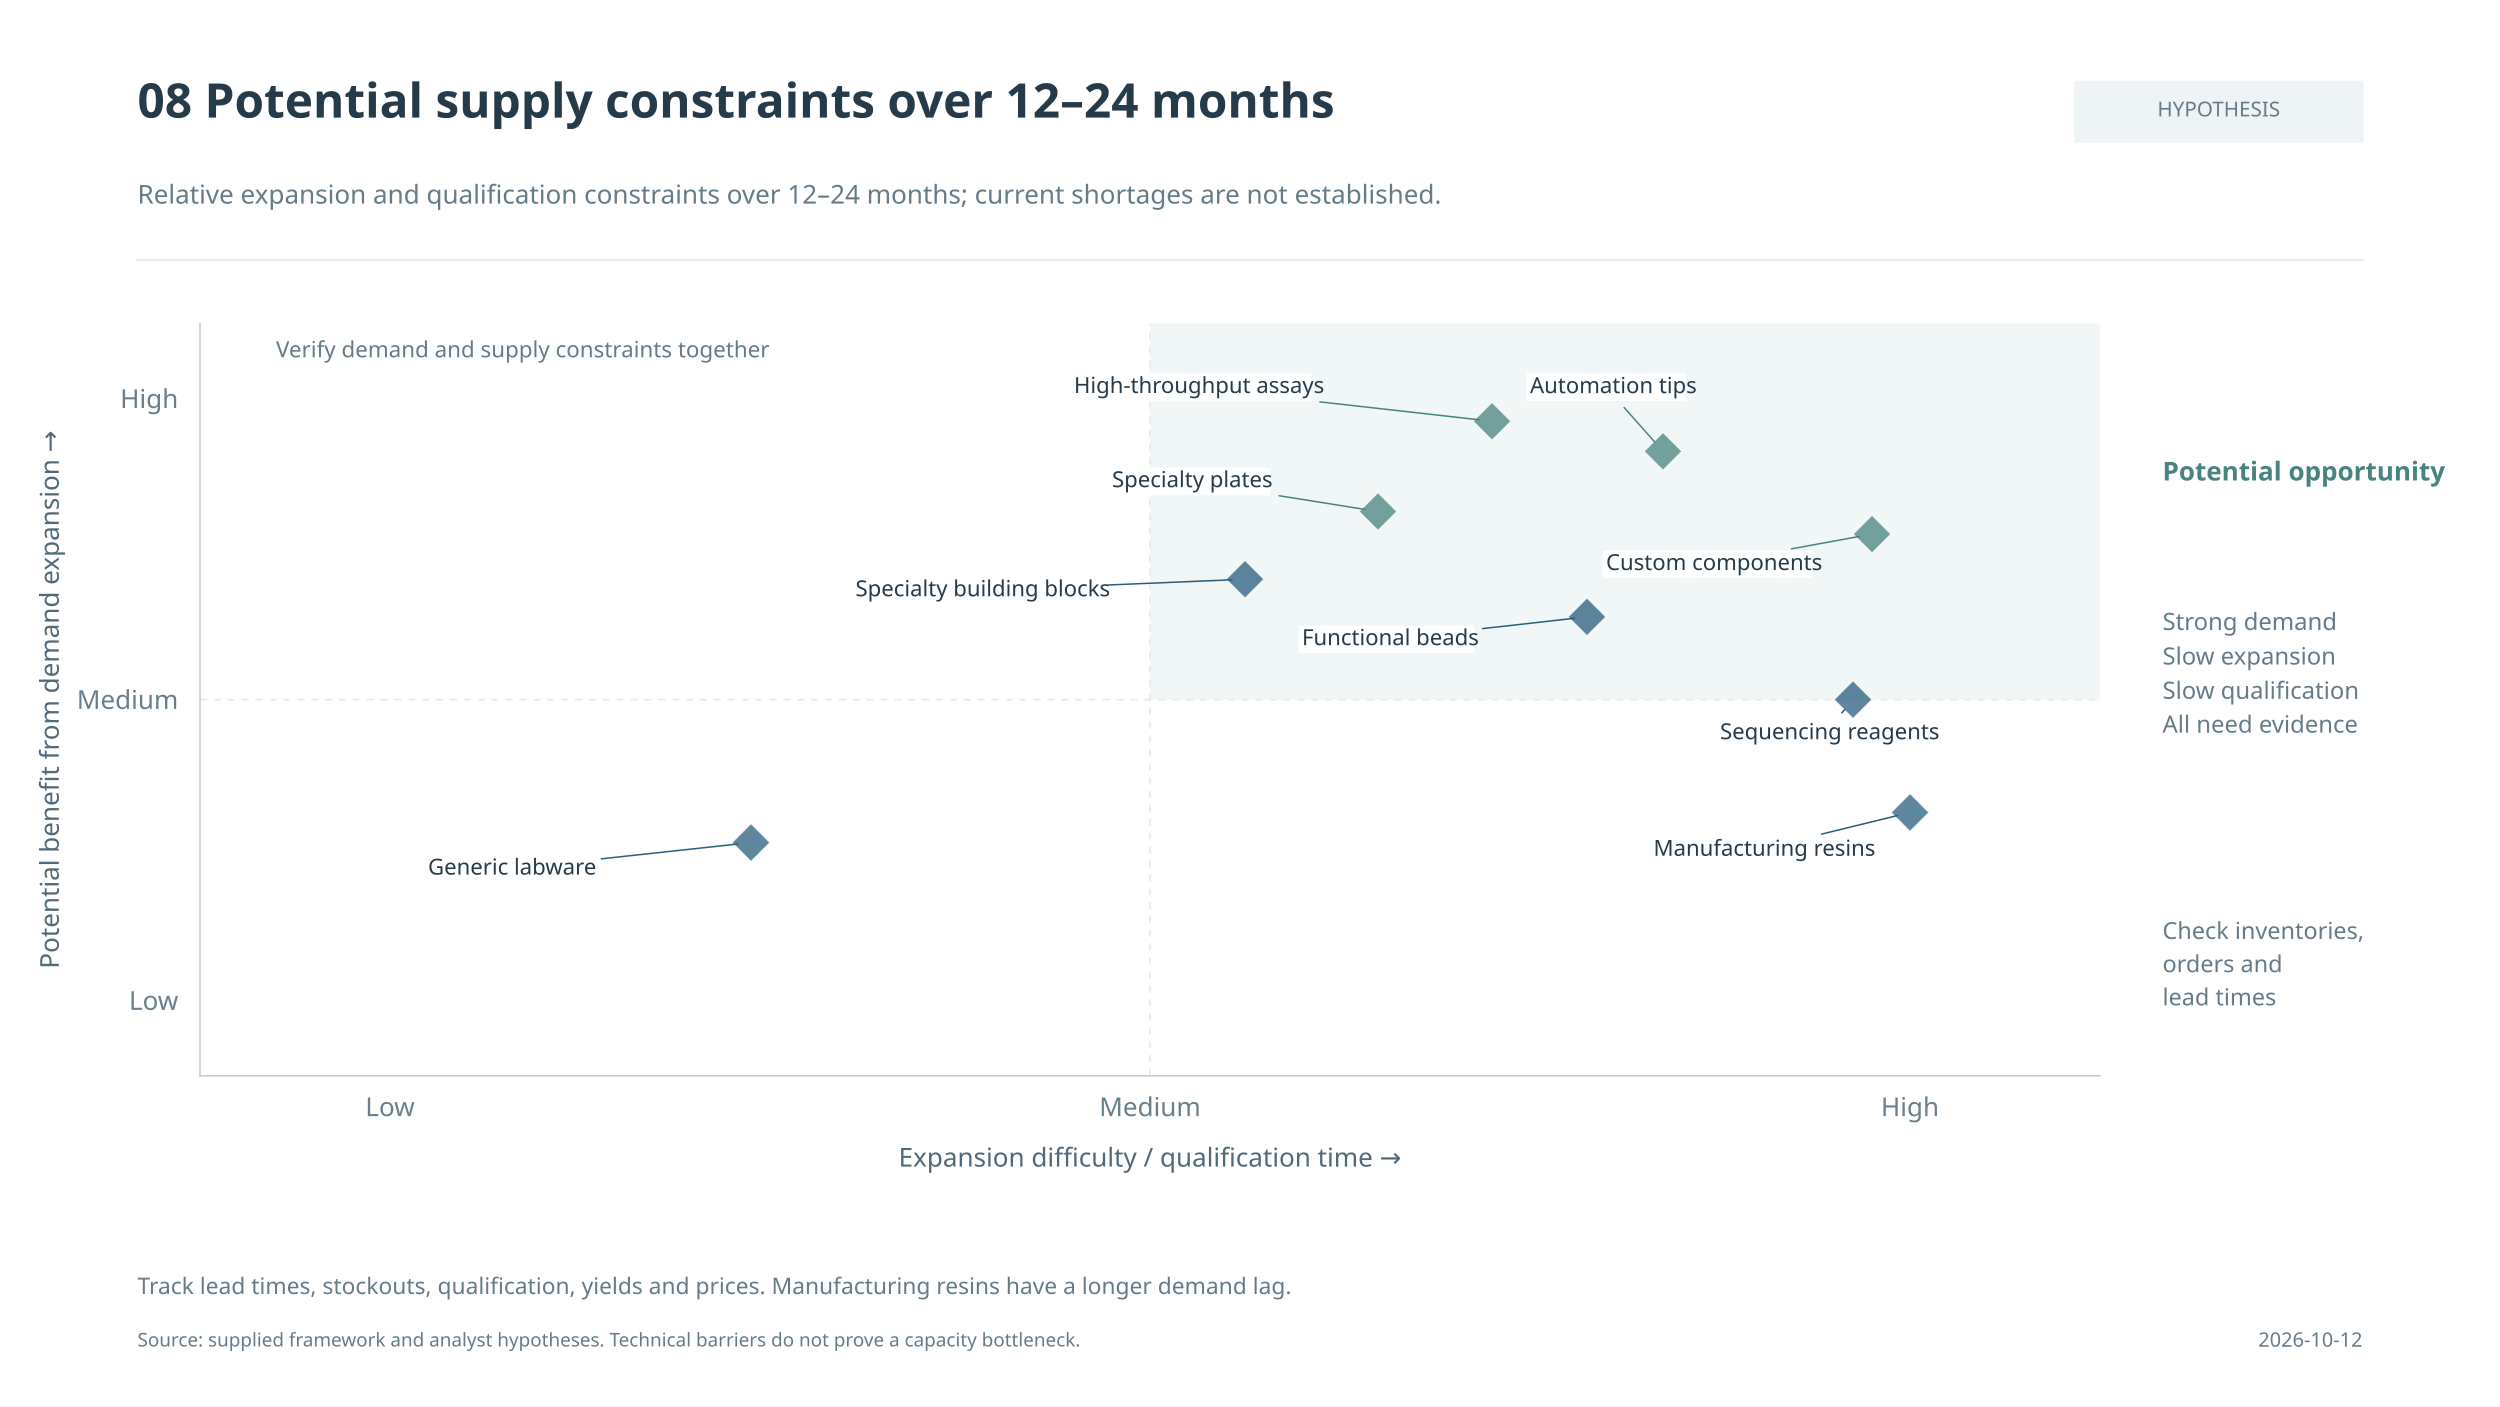
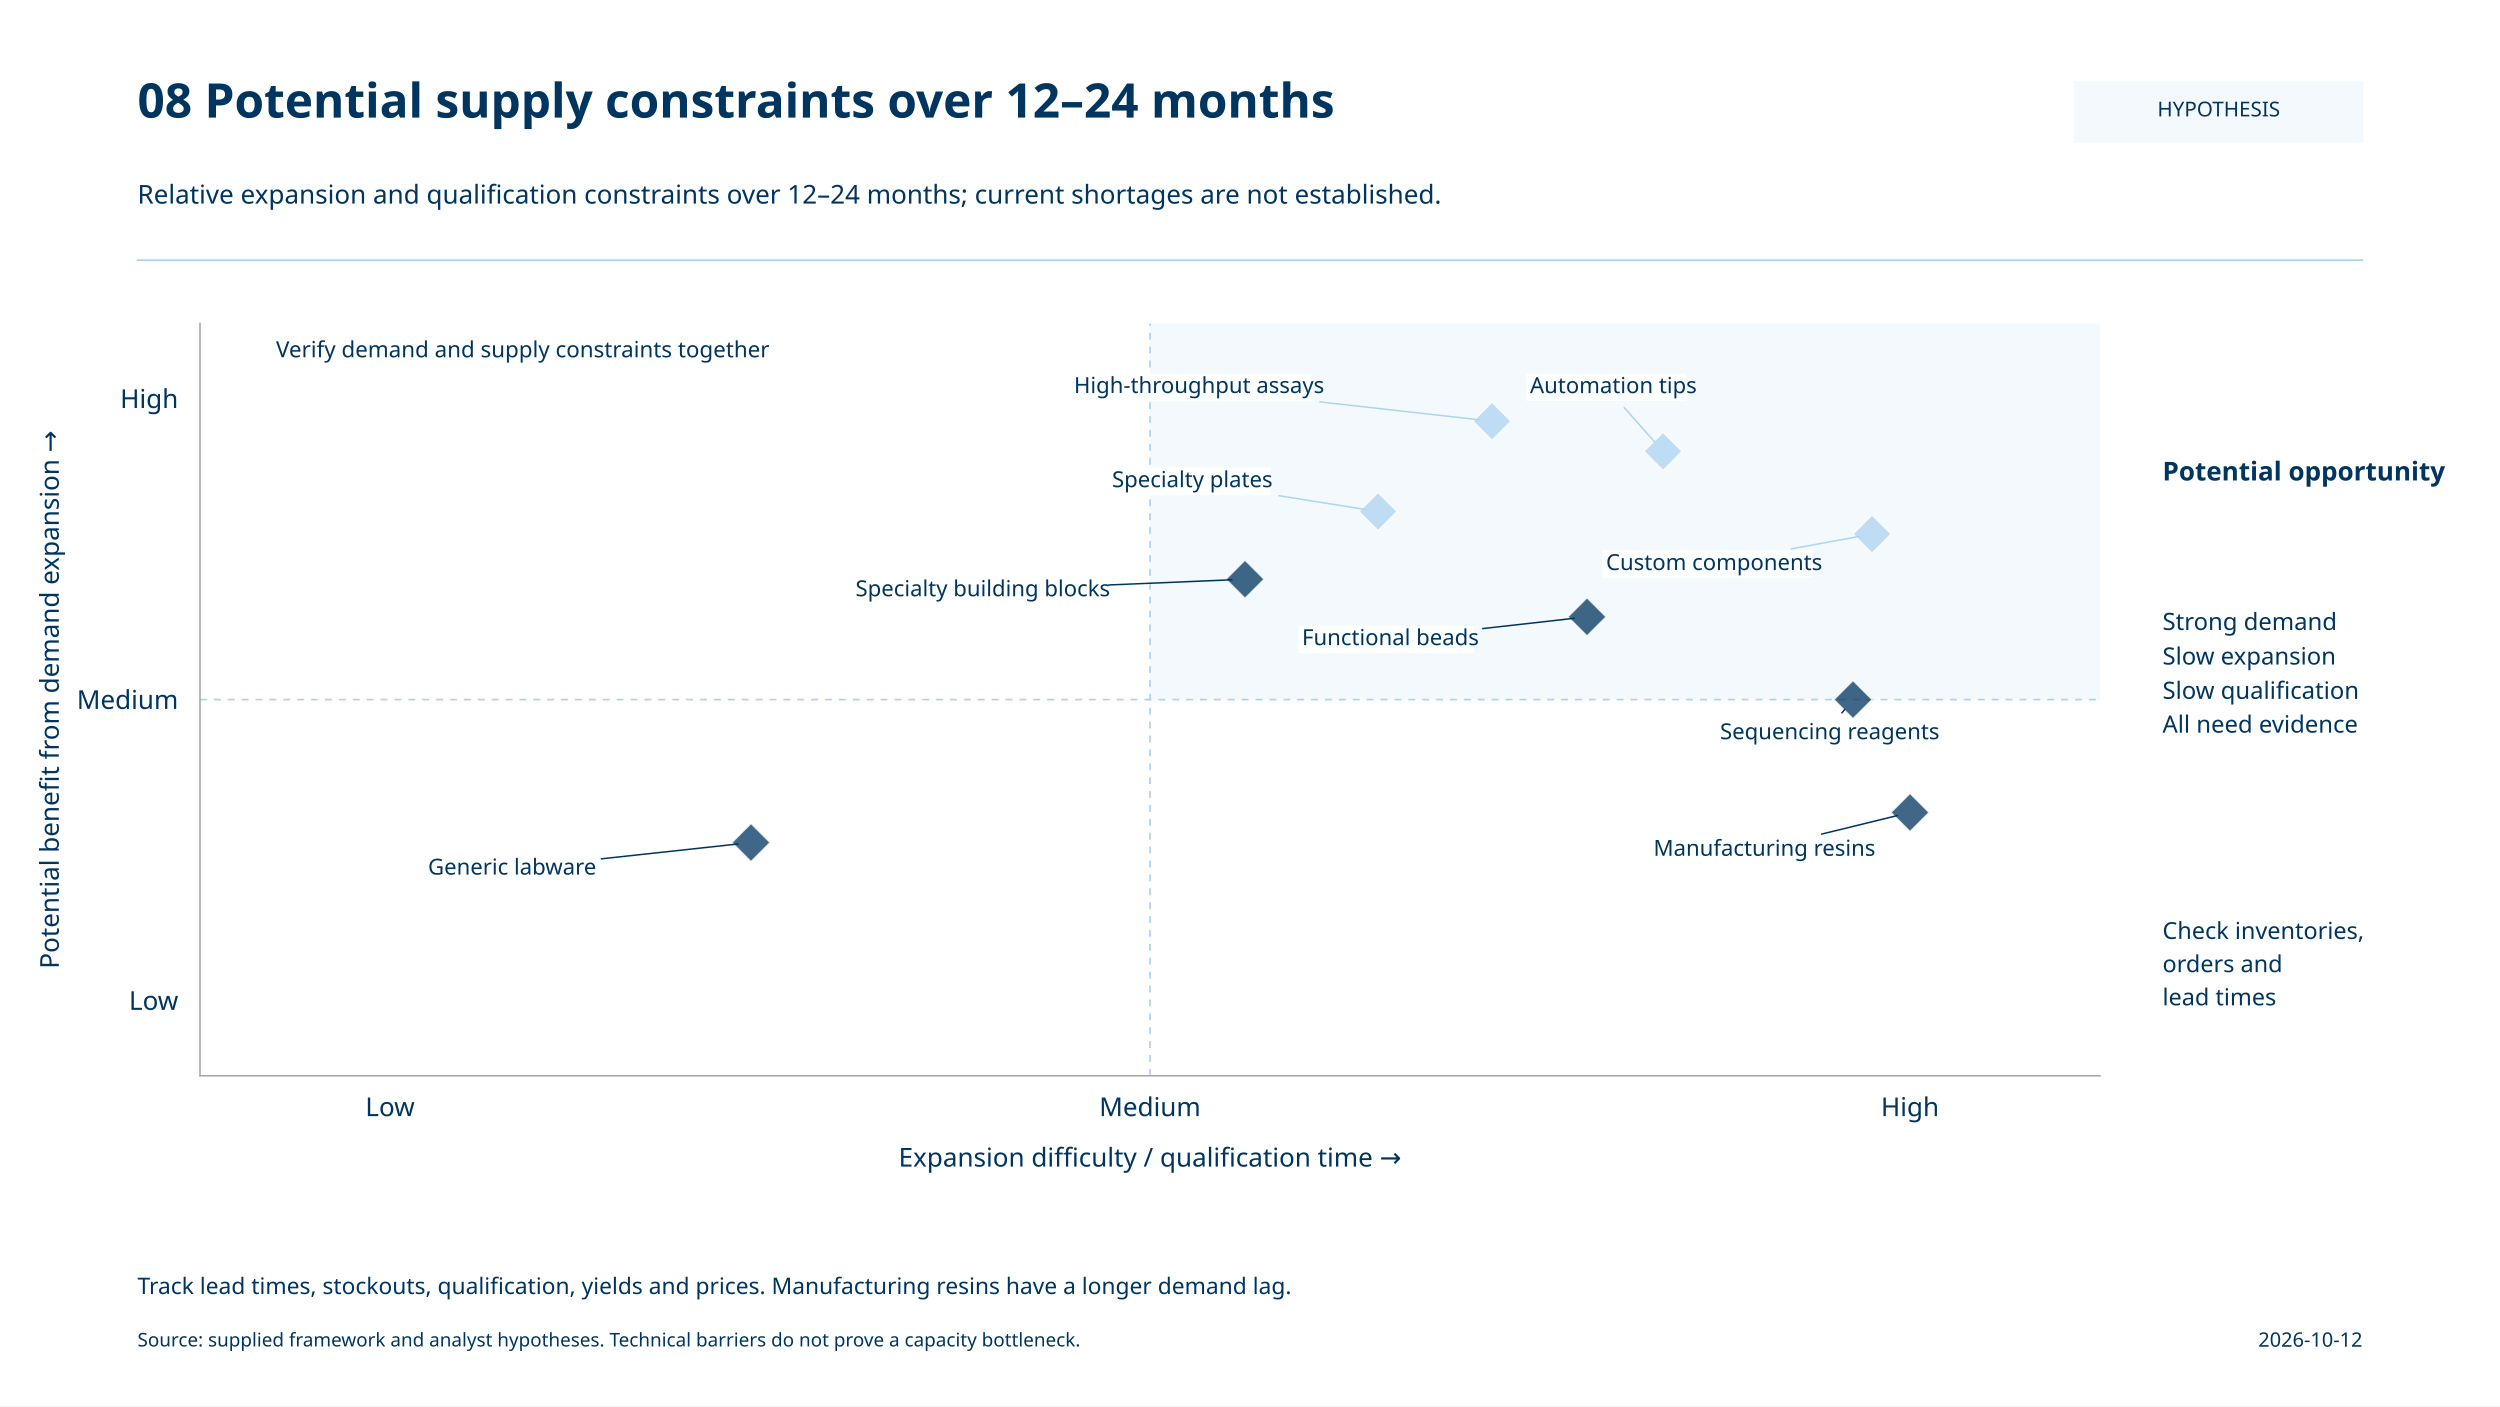
<svg xmlns="http://www.w3.org/2000/svg" xmlns:xlink="http://www.w3.org/1999/xlink" width="1152pt" height="648pt" viewBox="0 0 1152 648" version="1.1">
  <defs>
    <style type="text/css">*{stroke-linejoin: round; stroke-linecap: butt}</style>
  </defs>
  <g id="figure_1">
    <g id="patch_1">
      <path d="M 0 648  L 1152 648  L 1152 0  L 0 0  z " style="fill: #ffffff" />
    </g>
    <g id="patch_2">
-       <path d="M 956.16 65.448  L 1088.64 65.448  L 1088.64 37.584  L 956.16 37.584  z " style="fill: #eef3f5; stroke: #eef3f5; stroke-width: 0.7; stroke-linejoin: miter" />
+       <path d="M 956.16 65.448  L 1088.64 65.448  L 1088.64 37.584  L 956.16 37.584  z " style="fill: #F4F9FD; stroke: #F4F9FD; stroke-width: 0.7; stroke-linejoin: miter" />
    </g>
    <g id="axes_1">
      <g id="patch_3">
        <path d="M 92.16 495.72  L 967.68 495.72  L 967.68 149.04  L 92.16 149.04  z " style="fill: #ffffff" />
      </g>
      <g id="patch_4">
-         <path d="M 529.92 322.38  L 967.68 322.38  L 967.68 149.04  L 529.92 149.04  z " clip-path="url(#p7e44cdf704)" style="fill: #f1f7f6" />
+         <path d="M 529.92 322.38  L 967.68 322.38  L 967.68 149.04  L 529.92 149.04  z " clip-path="url(#p7e44cdf704)" style="fill: #F4F9FD" />
      </g>
      <g id="matplotlib.axis_1">
        <g id="xtick_1">
          <g id="line2d_1" />
          <g id="text_1">
-             <text style="font-size: 12px; font-family: 'Arial Unicode MS'; text-anchor: middle; fill: #6a7f8b" x="179.712" y="514.309" transform="rotate(-0 179.712 514.3094)">Low</text>
+             <text style="font-size: 12px; font-family: 'Arial Unicode MS'; text-anchor: middle; fill: #00355F" x="179.712" y="514.309" transform="rotate(-0 179.712 514.3094)">Low</text>
          </g>
        </g>
        <g id="xtick_2">
          <g id="line2d_2" />
          <g id="text_2">
-             <text style="font-size: 12px; font-family: 'Arial Unicode MS'; text-anchor: middle; fill: #6a7f8b" x="529.92" y="514.309" transform="rotate(-0 529.92 514.3094)">Medium</text>
+             <text style="font-size: 12px; font-family: 'Arial Unicode MS'; text-anchor: middle; fill: #00355F" x="529.92" y="514.309" transform="rotate(-0 529.92 514.3094)">Medium</text>
          </g>
        </g>
        <g id="xtick_3">
          <g id="line2d_3" />
          <g id="text_3">
-             <text style="font-size: 12px; font-family: 'Arial Unicode MS'; text-anchor: middle; fill: #6a7f8b" x="880.128" y="514.309" transform="rotate(-0 880.128 514.3094)">High</text>
+             <text style="font-size: 12px; font-family: 'Arial Unicode MS'; text-anchor: middle; fill: #00355F" x="880.128" y="514.309" transform="rotate(-0 880.128 514.3094)">High</text>
          </g>
        </g>
        <g id="text_4">
-           <text style="font-size: 12px; font-family: 'Arial Unicode MS'; text-anchor: middle; fill: #526977" x="529.92" y="537.565" transform="rotate(-0 529.92 537.565)">Expansion difficulty / qualification time →</text>
+           <text style="font-size: 12px; font-family: 'Arial Unicode MS'; text-anchor: middle; fill: #00355F" x="529.92" y="537.565" transform="rotate(-0 529.92 537.565)">Expansion difficulty / qualification time →</text>
        </g>
      </g>
      <g id="matplotlib.axis_2">
        <g id="ytick_1">
          <g id="line2d_4" />
          <g id="text_5">
-             <text style="font-size: 12px; font-family: 'Arial Unicode MS'; text-anchor: end; fill: #6a7f8b" x="82.16" y="465.347" transform="rotate(-0 82.16 465.3467)">Low</text>
+             <text style="font-size: 12px; font-family: 'Arial Unicode MS'; text-anchor: end; fill: #00355F" x="82.16" y="465.347" transform="rotate(-0 82.16 465.3467)">Low</text>
          </g>
        </g>
        <g id="ytick_2">
          <g id="line2d_5" />
          <g id="text_6">
-             <text style="font-size: 12px; font-family: 'Arial Unicode MS'; text-anchor: end; fill: #6a7f8b" x="82.16" y="326.675" transform="rotate(-0 82.16 326.6747)">Medium</text>
+             <text style="font-size: 12px; font-family: 'Arial Unicode MS'; text-anchor: end; fill: #00355F" x="82.16" y="326.675" transform="rotate(-0 82.16 326.6747)">Medium</text>
          </g>
        </g>
        <g id="ytick_3">
          <g id="line2d_6" />
          <g id="text_7">
-             <text style="font-size: 12px; font-family: 'Arial Unicode MS'; text-anchor: end; fill: #6a7f8b" x="82.16" y="188.003" transform="rotate(-0 82.16 188.0027)">High</text>
+             <text style="font-size: 12px; font-family: 'Arial Unicode MS'; text-anchor: end; fill: #00355F" x="82.16" y="188.003" transform="rotate(-0 82.16 188.0027)">High</text>
          </g>
        </g>
        <g id="text_8">
-           <text style="font-size: 12px; font-family: 'Arial Unicode MS'; text-anchor: middle; fill: #526977" x="27.093" y="322.38" transform="rotate(-90 27.0925 322.38)">Potential benefit from demand expansion →</text>
+           <text style="font-size: 12px; font-family: 'Arial Unicode MS'; text-anchor: middle; fill: #00355F" x="27.093" y="322.38" transform="rotate(-90 27.0925 322.38)">Potential benefit from demand expansion →</text>
        </g>
      </g>
      <g id="line2d_7">
-         <path d="M 529.92 495.72  L 529.92 149.04  " clip-path="url(#p7e44cdf704)" style="fill: none; stroke-dasharray: 3.2,3.2; stroke-dashoffset: 0; stroke: #e3ebee; stroke-width: 0.8" />
+         <path d="M 529.92 495.72  L 529.92 149.04  " clip-path="url(#p7e44cdf704)" style="fill: none; stroke-dasharray: 3.2,3.2; stroke-dashoffset: 0; stroke: #ACD4F1; stroke-width: 0.8" />
      </g>
      <g id="line2d_8">
-         <path d="M 92.16 322.38  L 967.68 322.38  " clip-path="url(#p7e44cdf704)" style="fill: none; stroke-dasharray: 3.2,3.2; stroke-dashoffset: 0; stroke: #e3ebee; stroke-width: 0.8" />
+         <path d="M 92.16 322.38  L 967.68 322.38  " clip-path="url(#p7e44cdf704)" style="fill: none; stroke-dasharray: 3.2,3.2; stroke-dashoffset: 0; stroke: #ACD4F1; stroke-width: 0.8" />
      </g>
      <g id="patch_5">
-         <path d="M 92.16 495.72  L 92.16 149.04  " style="fill: none; stroke: #bcc9d0; stroke-width: 0.7; stroke-linejoin: miter; stroke-linecap: square" />
+         <path d="M 92.16 495.72  L 92.16 149.04  " style="fill: none; stroke: #A5A5A5; stroke-width: 0.7; stroke-linejoin: miter; stroke-linecap: square" />
      </g>
      <g id="patch_6">
-         <path d="M 92.16 495.72  L 967.68 495.72  " style="fill: none; stroke: #bcc9d0; stroke-width: 0.7; stroke-linejoin: miter; stroke-linecap: square" />
+         <path d="M 92.16 495.72  L 967.68 495.72  " style="fill: none; stroke: #A5A5A5; stroke-width: 0.7; stroke-linejoin: miter; stroke-linecap: square" />
      </g>
      <g id="text_9">
-         <text style="font-size: 10.3px; font-family: 'Arial Unicode MS'; text-anchor: start; fill: #657b88" x="127.181" y="164.641" transform="rotate(-0 127.1808 164.6406)">Verify demand and supply constraints together</text>
+         <text style="font-size: 10.3px; font-family: 'Arial Unicode MS'; text-anchor: start; fill: #00355F" x="127.181" y="164.641" transform="rotate(-0 127.1808 164.6406)">Verify demand and supply constraints together</text>
      </g>
      <g id="PathCollection_1">
        <defs>
          <path id="m5bd7c2769a" d="M -0 8.803  L 8.803 0  L 0 -8.803  L -8.803 -0  z " style="stroke: #ffffff; stroke-opacity: 0.75; stroke-width: 0.7" />
        </defs>
        <g clip-path="url(#p7e44cdf704)">
-           <use xlink:href="#m5bd7c2769a" x="766.31" y="207.976" style="fill: #49837f; fill-opacity: 0.75; stroke: #ffffff; stroke-opacity: 0.75; stroke-width: 0.7" />
+           <use xlink:href="#m5bd7c2769a" x="766.31" y="207.976" style="fill: #ACD4F1; fill-opacity: 0.75; stroke: #ffffff; stroke-opacity: 0.75; stroke-width: 0.7" />
        </g>
      </g>
      <g id="PathCollection_2">
        <g clip-path="url(#p7e44cdf704)">
-           <use xlink:href="#m5bd7c2769a" x="634.982" y="235.71" style="fill: #49837f; fill-opacity: 0.75; stroke: #ffffff; stroke-opacity: 0.75; stroke-width: 0.7" />
+           <use xlink:href="#m5bd7c2769a" x="634.982" y="235.71" style="fill: #ACD4F1; fill-opacity: 0.75; stroke: #ffffff; stroke-opacity: 0.75; stroke-width: 0.7" />
        </g>
      </g>
      <g id="PathCollection_3">
        <g clip-path="url(#p7e44cdf704)">
-           <use xlink:href="#m5bd7c2769a" x="862.618" y="246.11" style="fill: #49837f; fill-opacity: 0.75; stroke: #ffffff; stroke-opacity: 0.75; stroke-width: 0.7" />
+           <use xlink:href="#m5bd7c2769a" x="862.618" y="246.11" style="fill: #ACD4F1; fill-opacity: 0.75; stroke: #ffffff; stroke-opacity: 0.75; stroke-width: 0.7" />
        </g>
      </g>
      <g id="PathCollection_4">
        <defs>
          <path id="m545f02273a" d="M -0 8.803  L 8.803 0  L 0 -8.803  L -8.803 -0  z " style="stroke: #ffffff; stroke-opacity: 0.75; stroke-width: 0.7" />
        </defs>
        <g clip-path="url(#p7e44cdf704)">
-           <use xlink:href="#m545f02273a" x="731.29" y="284.245" style="fill: #285e7d; fill-opacity: 0.75; stroke: #ffffff; stroke-opacity: 0.75; stroke-width: 0.7" />
+           <use xlink:href="#m545f02273a" x="731.29" y="284.245" style="fill: #00355F; fill-opacity: 0.75; stroke: #ffffff; stroke-opacity: 0.75; stroke-width: 0.7" />
        </g>
      </g>
      <g id="PathCollection_5">
        <g clip-path="url(#p7e44cdf704)">
-           <use xlink:href="#m5bd7c2769a" x="687.514" y="194.108" style="fill: #49837f; fill-opacity: 0.75; stroke: #ffffff; stroke-opacity: 0.75; stroke-width: 0.7" />
+           <use xlink:href="#m5bd7c2769a" x="687.514" y="194.108" style="fill: #ACD4F1; fill-opacity: 0.75; stroke: #ffffff; stroke-opacity: 0.75; stroke-width: 0.7" />
        </g>
      </g>
      <g id="PathCollection_6">
        <g clip-path="url(#p7e44cdf704)">
-           <use xlink:href="#m545f02273a" x="573.696" y="266.911" style="fill: #285e7d; fill-opacity: 0.75; stroke: #ffffff; stroke-opacity: 0.75; stroke-width: 0.7" />
+           <use xlink:href="#m545f02273a" x="573.696" y="266.911" style="fill: #00355F; fill-opacity: 0.75; stroke: #ffffff; stroke-opacity: 0.75; stroke-width: 0.7" />
        </g>
      </g>
      <g id="PathCollection_7">
        <g clip-path="url(#p7e44cdf704)">
-           <use xlink:href="#m545f02273a" x="346.061" y="388.249" style="fill: #285e7d; fill-opacity: 0.75; stroke: #ffffff; stroke-opacity: 0.75; stroke-width: 0.7" />
+           <use xlink:href="#m545f02273a" x="346.061" y="388.249" style="fill: #00355F; fill-opacity: 0.75; stroke: #ffffff; stroke-opacity: 0.75; stroke-width: 0.7" />
        </g>
      </g>
      <g id="PathCollection_8">
        <g clip-path="url(#p7e44cdf704)">
-           <use xlink:href="#m545f02273a" x="853.862" y="322.38" style="fill: #285e7d; fill-opacity: 0.75; stroke: #ffffff; stroke-opacity: 0.75; stroke-width: 0.7" />
+           <use xlink:href="#m545f02273a" x="853.862" y="322.38" style="fill: #00355F; fill-opacity: 0.75; stroke: #ffffff; stroke-opacity: 0.75; stroke-width: 0.7" />
        </g>
      </g>
      <g id="PathCollection_9">
        <g clip-path="url(#p7e44cdf704)">
-           <use xlink:href="#m545f02273a" x="880.128" y="374.382" style="fill: #285e7d; fill-opacity: 0.75; stroke: #ffffff; stroke-opacity: 0.75; stroke-width: 0.7" />
+           <use xlink:href="#m545f02273a" x="880.128" y="374.382" style="fill: #00355F; fill-opacity: 0.75; stroke: #ffffff; stroke-opacity: 0.75; stroke-width: 0.7" />
        </g>
      </g>
      <g id="patch_7">
-         <path d="M 748.417 187.802  Q 755.373 195.644 762.329 203.486  " style="fill: none; stroke: #49837f; stroke-width: 0.7; stroke-linecap: round" />
+         <path d="M 748.417 187.802  Q 755.373 195.644 762.329 203.486  " style="fill: none; stroke: #ACD4F1; stroke-width: 0.7; stroke-linecap: round" />
      </g>
      <g id="text_10">
        <g id="patch_8">
          <path d="M 703.392 184.806  L 776.956 184.806  L 776.956 172.209  L 703.392 172.209  z " style="fill: #ffffff; opacity: 0.95" />
        </g>
-         <text style="font-size: 10.2px; font-family: 'Arial Unicode MS'; text-anchor: start; fill: #263b49" x="705.024" y="181.142" transform="rotate(-0 705.024 181.1423)">Automation tips</text>
+         <text style="font-size: 10.2px; font-family: 'Arial Unicode MS'; text-anchor: start; fill: #00355F" x="705.024" y="181.142" transform="rotate(-0 705.024 181.1423)">Automation tips</text>
      </g>
      <g id="patch_9">
-         <path d="M 589.427 228.437  Q 609.242 231.6 629.057 234.764  " style="fill: none; stroke: #49837f; stroke-width: 0.7; stroke-linecap: round" />
+         <path d="M 589.427 228.437  Q 609.242 231.6 629.057 234.764  " style="fill: none; stroke: #ACD4F1; stroke-width: 0.7; stroke-linecap: round" />
      </g>
      <g id="text_11">
        <g id="patch_10">
          <path d="M 510.778 228.258  L 585.478 228.258  L 585.478 215.427  L 510.778 215.427  z " style="fill: #ffffff; opacity: 0.95" />
        </g>
-         <text style="font-size: 10.2px; font-family: 'Arial Unicode MS'; text-anchor: start; fill: #263b49" x="512.41" y="224.484" transform="rotate(-0 512.4096 224.4844)">Specialty plates</text>
+         <text style="font-size: 10.2px; font-family: 'Arial Unicode MS'; text-anchor: start; fill: #00355F" x="512.41" y="224.484" transform="rotate(-0 512.4096 224.4844)">Specialty plates</text>
      </g>
      <g id="patch_11">
-         <path d="M 825.518 252.897  Q 841.117 250.044 856.717 247.19  " style="fill: none; stroke: #49837f; stroke-width: 0.7; stroke-linecap: round" />
+         <path d="M 825.518 252.897  Q 841.117 250.044 856.717 247.19  " style="fill: none; stroke: #ACD4F1; stroke-width: 0.7; stroke-linecap: round" />
      </g>
      <g id="text_12">
        <g id="patch_12">
          <path d="M 738.413 266.338  L 835.214 266.338  L 835.214 253.617  L 738.413 253.617  z " style="fill: #ffffff; opacity: 0.95" />
        </g>
-         <text style="font-size: 10.2px; font-family: 'Arial Unicode MS'; text-anchor: start; fill: #263b49" x="740.045" y="262.674" transform="rotate(-0 740.0448 262.6742)">Custom components</text>
+         <text style="font-size: 10.2px; font-family: 'Arial Unicode MS'; text-anchor: start; fill: #00355F" x="740.045" y="262.674" transform="rotate(-0 740.0448 262.6742)">Custom components</text>
      </g>
      <g id="patch_13">
-         <path d="M 683.251 289.647  Q 704.29 287.281 725.329 284.915  " style="fill: none; stroke: #285e7d; stroke-width: 0.7; stroke-linecap: round" />
+         <path d="M 683.251 289.647  Q 704.29 287.281 725.329 284.915  " style="fill: none; stroke: #00355F; stroke-width: 0.7; stroke-linecap: round" />
      </g>
      <g id="text_13">
        <g id="patch_14">
          <path d="M 598.33 300.944  L 679.273 300.944  L 679.273 288.347  L 598.33 288.347  z " style="fill: #ffffff; opacity: 0.95" />
        </g>
-         <text style="font-size: 10.2px; font-family: 'Arial Unicode MS'; text-anchor: start; fill: #263b49" x="599.962" y="297.28" transform="rotate(-0 599.9616 297.2801)">Functional beads</text>
+         <text style="font-size: 10.2px; font-family: 'Arial Unicode MS'; text-anchor: start; fill: #00355F" x="599.962" y="297.28" transform="rotate(-0 599.9616 297.2801)">Functional beads</text>
      </g>
      <g id="patch_15">
-         <path d="M 608.228 185.194  Q 644.888 189.316 681.547 193.438  " style="fill: none; stroke: #49837f; stroke-width: 0.7; stroke-linecap: round" />
+         <path d="M 608.228 185.194  Q 644.888 189.316 681.547 193.438  " style="fill: none; stroke: #ACD4F1; stroke-width: 0.7; stroke-linecap: round" />
      </g>
      <g id="text_14">
        <g id="patch_16">
          <path d="M 493.267 184.861  L 604.251 184.861  L 604.251 172.154  L 493.267 172.154  z " style="fill: #ffffff; opacity: 0.95" />
        </g>
-         <text style="font-size: 10.2px; font-family: 'Arial Unicode MS'; text-anchor: start; fill: #263b49" x="494.899" y="181.087" transform="rotate(-0 494.8992 181.0873)">High-throughput assays</text>
+         <text style="font-size: 10.2px; font-family: 'Arial Unicode MS'; text-anchor: start; fill: #00355F" x="494.899" y="181.087" transform="rotate(-0 494.8992 181.0873)">High-throughput assays</text>
      </g>
      <g id="patch_17">
-         <path d="M 510.963 269.544  Q 539.333 268.353 567.704 267.163  " style="fill: none; stroke: #285e7d; stroke-width: 0.7; stroke-linecap: round" />
+         <path d="M 510.963 269.544  Q 539.333 268.353 567.704 267.163  " style="fill: none; stroke: #00355F; stroke-width: 0.7; stroke-linecap: round" />
      </g>
      <g id="text_15">
        <g id="patch_18">
          <path d="M 392.582 278.527  L 506.971 278.527  L 506.971 265.696  L 392.582 265.696  z " style="fill: #ffffff; opacity: 0.95" />
        </g>
-         <text style="font-size: 10.2px; font-family: 'Arial Unicode MS'; text-anchor: start; fill: #263b49" x="394.214" y="274.753" transform="rotate(-0 394.2144 274.753)">Specialty building blocks</text>
+         <text style="font-size: 10.2px; font-family: 'Arial Unicode MS'; text-anchor: start; fill: #00355F" x="394.214" y="274.753" transform="rotate(-0 394.2144 274.753)">Specialty building blocks</text>
      </g>
      <g id="patch_19">
-         <path d="M 277.094 395.741  Q 308.595 392.319 340.096 388.897  " style="fill: none; stroke: #285e7d; stroke-width: 0.7; stroke-linecap: round" />
+         <path d="M 277.094 395.741  Q 308.595 392.319 340.096 388.897  " style="fill: none; stroke: #00355F; stroke-width: 0.7; stroke-linecap: round" />
      </g>
      <g id="text_16">
        <g id="patch_20">
          <path d="M 195.59 406.682  L 273.118 406.682  L 273.118 394.084  L 195.59 394.084  z " style="fill: #ffffff; opacity: 0.95" />
        </g>
-         <text style="font-size: 10.2px; font-family: 'Arial Unicode MS'; text-anchor: start; fill: #263b49" x="197.222" y="403.017" transform="rotate(-0 197.2224 403.0175)">Generic labware</text>
+         <text style="font-size: 10.2px; font-family: 'Arial Unicode MS'; text-anchor: start; fill: #00355F" x="197.222" y="403.017" transform="rotate(-0 197.2224 403.0175)">Generic labware</text>
      </g>
      <g id="patch_21">
-         <path d="M 848.73 328.498  Q 849.368 327.738 850.006 326.978  " style="fill: none; stroke: #285e7d; stroke-width: 0.7; stroke-linecap: round" />
+         <path d="M 848.73 328.498  Q 849.368 327.738 850.006 326.978  " style="fill: none; stroke: #00355F; stroke-width: 0.7; stroke-linecap: round" />
      </g>
      <g id="text_17">
        <g id="patch_22">
          <path d="M 790.944 344.396  L 890.608 344.396  L 890.608 331.565  L 790.944 331.565  z " style="fill: #ffffff; opacity: 0.95" />
        </g>
-         <text style="font-size: 10.2px; font-family: 'Arial Unicode MS'; text-anchor: start; fill: #263b49" x="792.576" y="340.622" transform="rotate(-0 792.576 340.6222)">Sequencing reagents</text>
+         <text style="font-size: 10.2px; font-family: 'Arial Unicode MS'; text-anchor: start; fill: #00355F" x="792.576" y="340.622" transform="rotate(-0 792.576 340.6222)">Sequencing reagents</text>
      </g>
      <g id="patch_23">
-         <path d="M 839.386 384.348  Q 856.844 380.078 874.302 375.807  " style="fill: none; stroke: #285e7d; stroke-width: 0.7; stroke-linecap: round" />
+         <path d="M 839.386 384.348  Q 856.844 380.078 874.302 375.807  " style="fill: none; stroke: #00355F; stroke-width: 0.7; stroke-linecap: round" />
      </g>
      <g id="text_18">
        <g id="patch_24">
          <path d="M 760.301 398.132  L 858.237 398.132  L 858.237 385.3  L 760.301 385.3  z " style="fill: #ffffff; opacity: 0.95" />
        </g>
-         <text style="font-size: 10.2px; font-family: 'Arial Unicode MS'; text-anchor: start; fill: #263b49" x="761.933" y="394.358" transform="rotate(-0 761.9328 394.3576)">Manufacturing resins</text>
+         <text style="font-size: 10.2px; font-family: 'Arial Unicode MS'; text-anchor: start; fill: #00355F" x="761.933" y="394.358" transform="rotate(-0 761.9328 394.3576)">Manufacturing resins</text>
      </g>
    </g>
    <g id="line2d_9">
-       <path d="M 63.36 119.88  L 1088.64 119.88  " style="fill: none; stroke: #e3ebee; stroke-width: 0.8; stroke-linecap: square" />
+       <path d="M 63.36 119.88  L 1088.64 119.88  " style="fill: none; stroke: #ACD4F1; stroke-width: 0.8; stroke-linecap: square" />
    </g>
    <g id="text_19">
-       <text style="font-weight: 700; font-size: 22px; font-family: 'Arial Unicode MS'; text-anchor: start; fill: #263b49" x="63.36" y="54.201" transform="rotate(-0 63.36 54.20141)">08  Potential supply constraints over 12–24 months</text>
+       <text style="font-weight: 700; font-size: 22px; font-family: 'Arial Unicode MS'; text-anchor: start; fill: #00355F" x="63.36" y="54.201" transform="rotate(-0 63.36 54.20141)">08  Potential supply constraints over 12–24 months</text>
    </g>
    <g id="text_20">
-       <text style="font-size: 9.5px; font-family: 'Arial Unicode MS'; text-anchor: middle; fill: #657b88" x="1022.4" y="53.646" transform="rotate(-0 1022.4 53.64567)">HYPOTHESIS</text>
+       <text style="font-size: 9.5px; font-family: 'Arial Unicode MS'; text-anchor: middle; fill: #00355F" x="1022.4" y="53.646" transform="rotate(-0 1022.4 53.64567)">HYPOTHESIS</text>
    </g>
    <g id="text_21">
-       <text style="font-size: 12px; font-family: 'Arial Unicode MS'; text-anchor: start; fill: #657b88" x="63.36" y="93.828" transform="rotate(-0 63.36 93.82781)">Relative expansion and qualification constraints over 12–24 months; current shortages are not established.</text>
+       <text style="font-size: 12px; font-family: 'Arial Unicode MS'; text-anchor: start; fill: #00355F" x="63.36" y="93.828" transform="rotate(-0 63.36 93.82781)">Relative expansion and qualification constraints over 12–24 months; current shortages are not established.</text>
    </g>
    <g id="text_22">
-       <text style="font-size: 10.5px; font-family: 'Arial Unicode MS'; text-anchor: start; fill: #657b88" x="63.36" y="596.287" transform="rotate(-0 63.36 596.2873)">Track lead times, stockouts, qualification, yields and prices. Manufacturing resins have a longer demand lag.</text>
+       <text style="font-size: 10.5px; font-family: 'Arial Unicode MS'; text-anchor: start; fill: #00355F" x="63.36" y="596.287" transform="rotate(-0 63.36 596.2873)">Track lead times, stockouts, qualification, yields and prices. Manufacturing resins have a longer demand lag.</text>
    </g>
    <g id="text_23">
-       <text style="font-size: 8.7px; font-family: 'Arial Unicode MS'; text-anchor: start; fill: #657b88" x="63.36" y="620.445" transform="rotate(-0 63.36 620.4452)">Source: supplied framework and analyst hypotheses. Technical barriers do not prove a capacity bottleneck.</text>
+       <text style="font-size: 8.7px; font-family: 'Arial Unicode MS'; text-anchor: start; fill: #00355F" x="63.36" y="620.445" transform="rotate(-0 63.36 620.4452)">Source: supplied framework and analyst hypotheses. Technical barriers do not prove a capacity bottleneck.</text>
    </g>
    <g id="text_24">
-       <text style="font-size: 9.2px; font-family: 'Arial Unicode MS'; text-anchor: end; fill: #657b88" x="1088.64" y="620.568" transform="rotate(-0 1088.64 620.5682)">2026-10-12</text>
+       <text style="font-size: 9.2px; font-family: 'Arial Unicode MS'; text-anchor: end; fill: #00355F" x="1088.64" y="620.568" transform="rotate(-0 1088.64 620.5682)">2026-10-12</text>
    </g>
    <g id="text_25">
-       <text style="font-weight: 700; font-size: 12px; font-family: 'Arial Unicode MS'; text-anchor: start; fill: #49837f" x="996.48" y="221.411" transform="rotate(-0 996.48 221.4107)">Potential opportunity</text>
+       <text style="font-weight: 700; font-size: 12px; font-family: &quot;Arial Unicode MS&quot;; text-anchor: start; fill: rgb(0, 53, 95);" x="996.48" y="221.411" transform="rotate(-0 996.48 221.4107)">Potential opportunity</text>
    </g>
    <g id="text_26">
-       <text style="font-size: 11px; font-family: 'Arial Unicode MS'; fill: #657b88" transform="translate(996.48 290.2961)">Strong demand</text>
-       <text style="font-size: 11px; font-family: 'Arial Unicode MS'; fill: #657b88" transform="translate(996.48 306.2192)">Slow expansion</text>
-       <text style="font-size: 11px; font-family: 'Arial Unicode MS'; fill: #657b88" transform="translate(996.48 322.0236)">Slow qualification</text>
-       <text style="font-size: 11px; font-family: 'Arial Unicode MS'; fill: #657b88" transform="translate(996.48 337.6001)">All need evidence</text>
+       <text style="font-size: 11px; font-family: 'Arial Unicode MS'; fill: #00355F" transform="translate(996.48 290.2961)">Strong demand</text>
+       <text style="font-size: 11px; font-family: 'Arial Unicode MS'; fill: #00355F" transform="translate(996.48 306.2192)">Slow expansion</text>
+       <text style="font-size: 11px; font-family: 'Arial Unicode MS'; fill: #00355F" transform="translate(996.48 322.0236)">Slow qualification</text>
+       <text style="font-size: 11px; font-family: 'Arial Unicode MS'; fill: #00355F" transform="translate(996.48 337.6001)">All need evidence</text>
    </g>
    <g id="text_27">
-       <text style="font-size: 10.8px; font-family: 'Arial Unicode MS'; fill: #657b88" transform="translate(996.48 432.6721)">Check inventories,</text>
-       <text style="font-size: 10.8px; font-family: 'Arial Unicode MS'; fill: #657b88" transform="translate(996.48 447.9654)">orders and</text>
-       <text style="font-size: 10.8px; font-family: 'Arial Unicode MS'; fill: #657b88" transform="translate(996.48 463.2587)">lead times</text>
+       <text style="font-size: 10.8px; font-family: 'Arial Unicode MS'; fill: #00355F" transform="translate(996.48 432.6721)">Check inventories,</text>
+       <text style="font-size: 10.8px; font-family: 'Arial Unicode MS'; fill: #00355F" transform="translate(996.48 447.9654)">orders and</text>
+       <text style="font-size: 10.8px; font-family: 'Arial Unicode MS'; fill: #00355F" transform="translate(996.48 463.2587)">lead times</text>
    </g>
  </g>
  <defs>
    <clipPath id="p7e44cdf704">
      <rect x="92.16" y="149.04" width="875.52" height="346.68" />
    </clipPath>
  </defs>
</svg>
